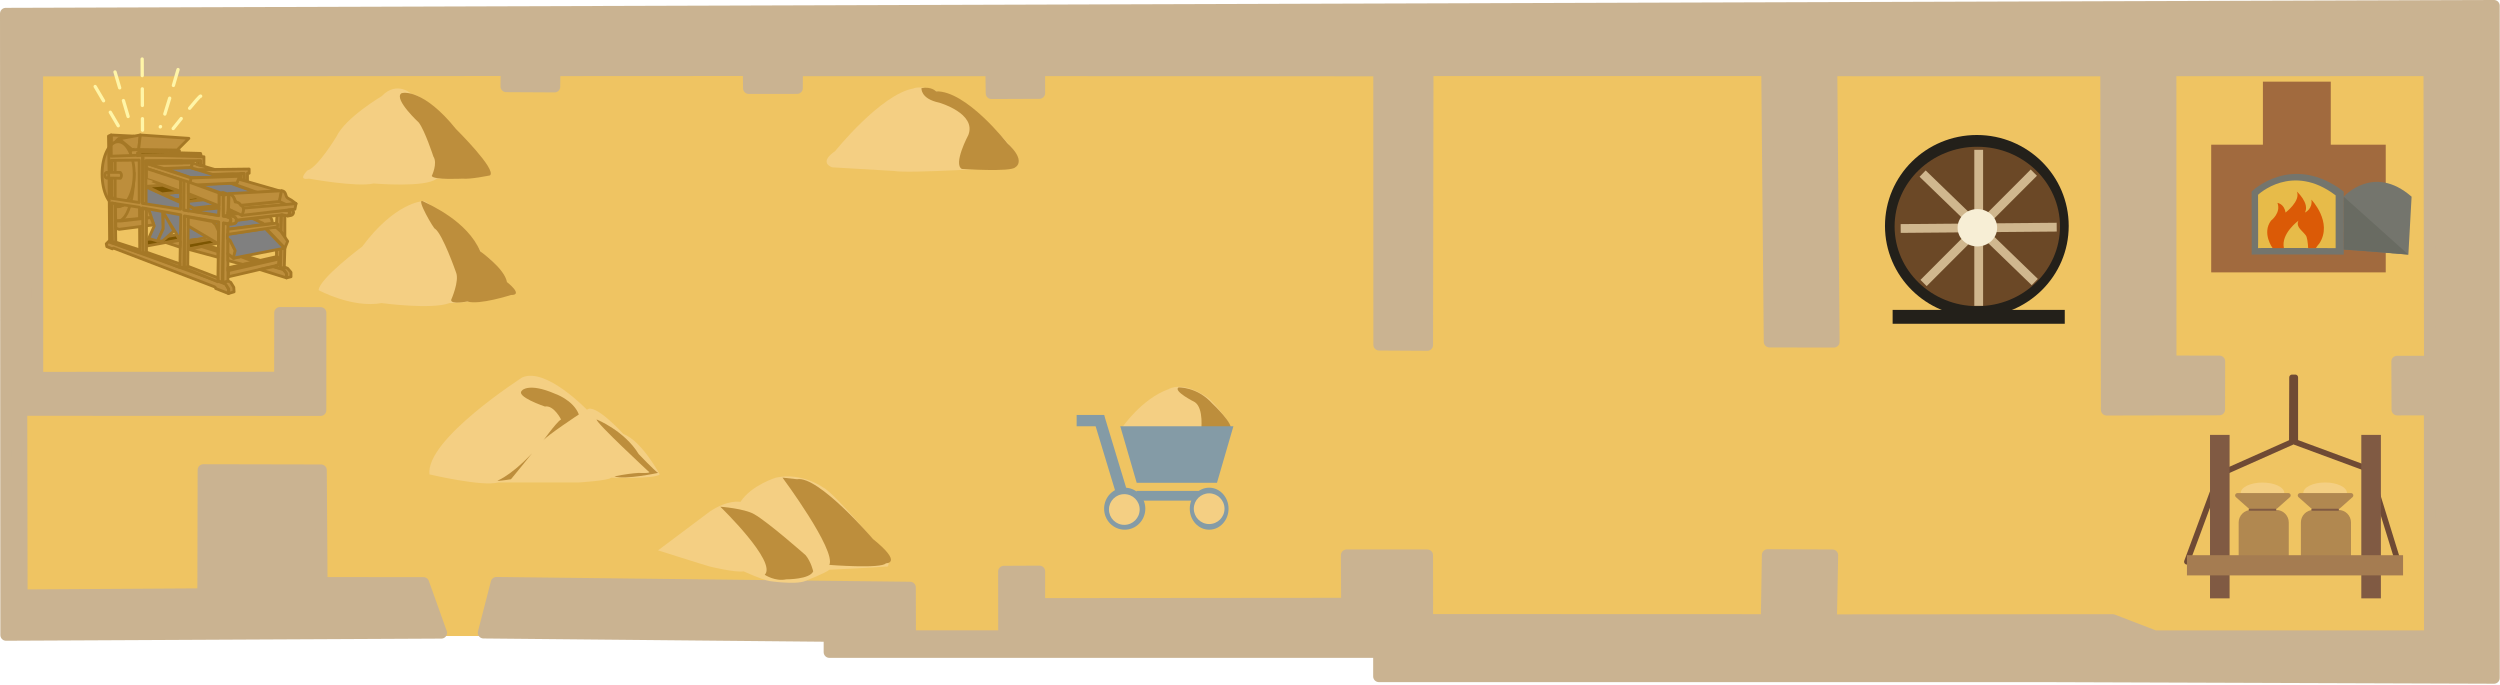
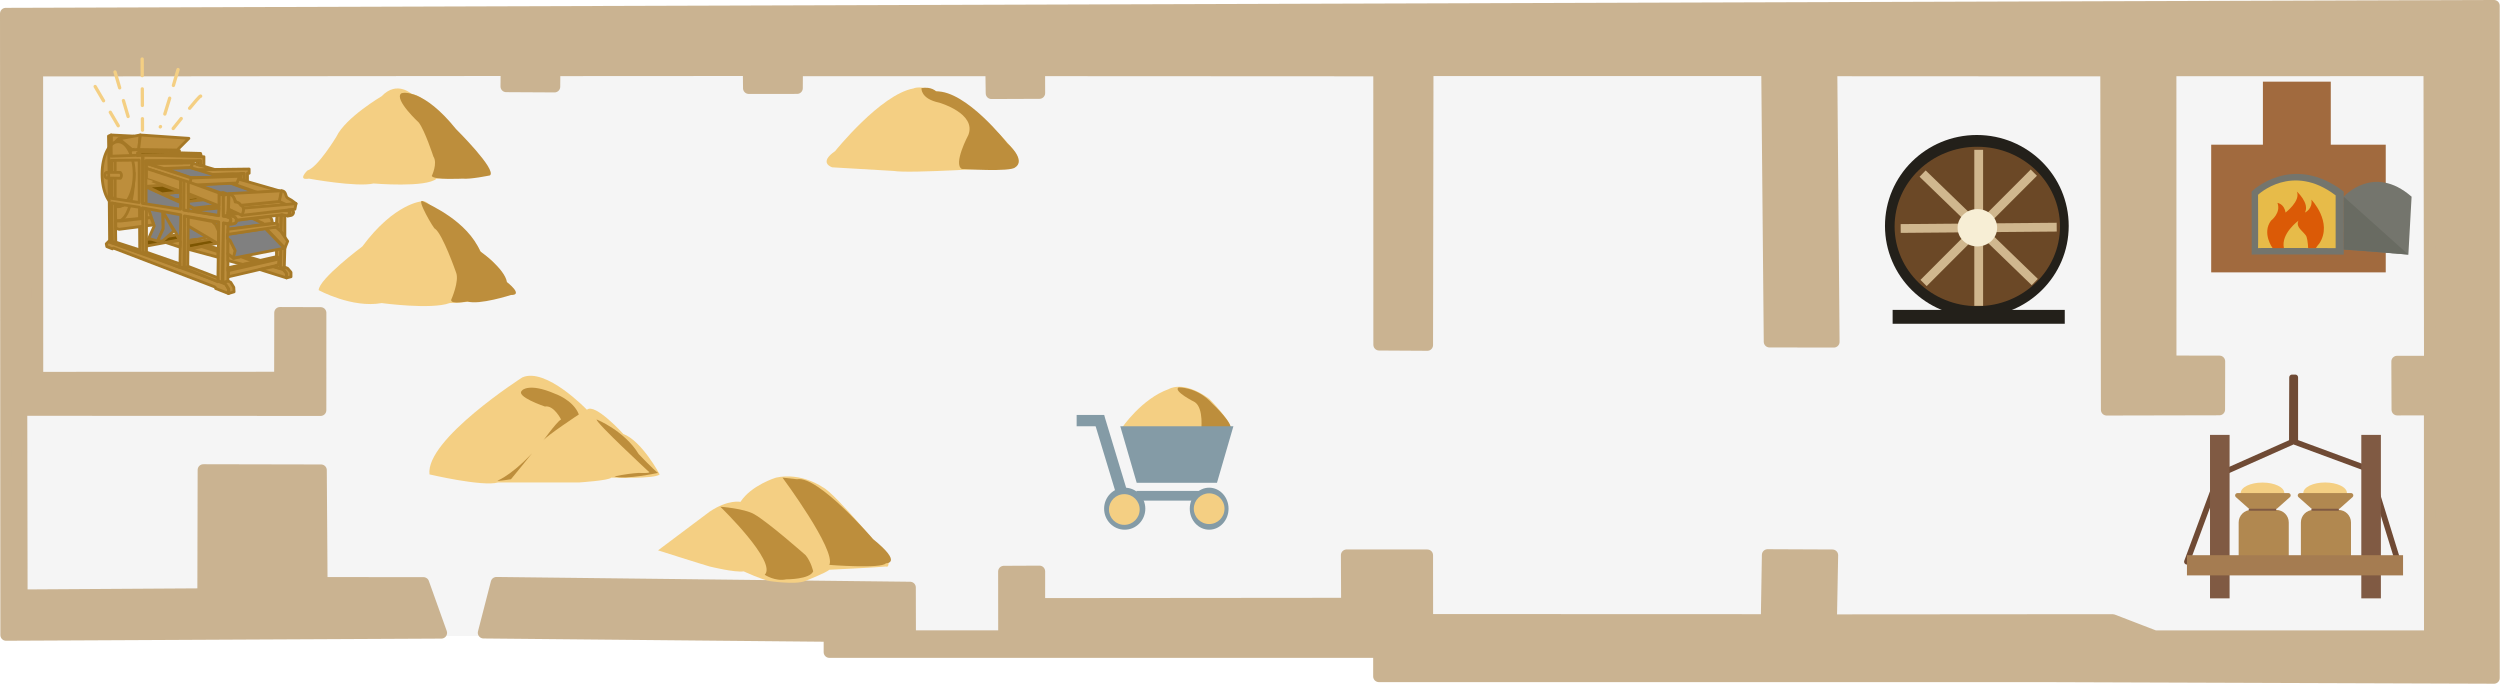
<svg xmlns="http://www.w3.org/2000/svg" width="100%" height="100%" viewBox="0 0 1827 500" version="1.1" xml:space="preserve" style="fill-rule:evenodd;clip-rule:evenodd;stroke-linecap:round;stroke-linejoin:round;stroke-miterlimit:1.5;">
  <g id="floor-plan-base">
    <g id="floor">
-       <rect x="8.417" y="13.787" width="1816.1" height="451.01" style="fill:#efc462;" />
+       <rect x="8.417" y="13.787" width="1816.1" height="451.01" style="fill:#F5F5F5;" />
    </g>
    <g id="walls">
      <path d="M4.167,9.906l0.26,454.192l318.124,-1.572l-13.078,-36.581l-74.256,-0.065l-0.561,-82.28l-86.055,-0.178l-0.213,90.689l-132.386,0.833l-0.233,-135.238l218.549,0.087l0.031,-71.157l-29.757,-0.096l-0.085,47.305l-177.078,0.067l-0.09,-224.229l59.238,-0.035l283.477,-0.277l-0.131,11.808l35.325,0.197l0.101,-11.915l141.668,-0.085l0.155,13.101l35.345,-0.022l0.088,-12.953l141.675,0.038l0.246,16.666l35.101,-0.141l-0.037,-16.586l248.176,0.134l0.052,200.375l35.287,0.21l0.317,-200.782l247.864,0.024l1.829,198.311l47.08,0.085l-1.661,-198.298l200.521,0.106l0.459,247.864l82.397,-0.177l0.086,-35.276l-35.603,-0.069l-0.046,-212.454l188.898,-0.056l0.39,212.704l-23.883,0.008l0.142,35.25l23.663,-0.03l0.065,165.445l-200.942,-0.017l-30.739,-11.837l-205.669,0.157l0.88,-47.415l-47.4,-0.216l-0.791,47.48l-247.813,-0.093l-0.044,-47.172l-59.01,-0.029l0.157,35.327l-224.634,0.212l0.009,-23.717l-26.033,0.124l0.056,47.161l-68.452,0.013l-0.084,-35.522l-302.323,-3.491l-9.449,36.614l252.756,2.418l0,11.755l401.575,0l0,17.717l484.252,0l330.709,1.181l0,-491.339l-1818.465,5.74Z" style="fill:#cab391;stroke:#cab391;stroke-width:8.33px;" />
    </g>
  </g>
  <g id="freight-elevator">
    <path id="lift-cables" d="M1598.222,410.507l23.622,-63.82l53.065,-23.622l0.147,-47.244l2.3,0l0,47.244l54.331,20.079l20.079,64.961" style="fill:none;stroke:#6f4a34;stroke-width:4.17px;" />
    <rect id="lift-frame-right" x="1615.073" y="317.815" width="14.313" height="119.47" style="fill:#805a43;" />
    <rect id="lift-frame-left" x="1725.642" y="317.815" width="14.313" height="119.47" style="fill:#805a43;" />
    <g id="elevator-cargo">
      <ellipse id="pile-left" cx="1699.206" cy="360.269" rx="15.945" ry="7.677" style="fill:#f4cf83;" />
      <ellipse id="pile-right" cx="1653.438" cy="360.329" rx="15.945" ry="7.677" style="fill:#f4cf83;" />
      <path id="bag-left" d="M1672.631,381.824l0,24.213c0,5.052 -4.102,9.154 -9.154,9.154l-18.307,0c-5.052,0 -9.154,-4.102 -9.154,-9.154l0,-24.213c0,-5.052 4.102,-9.154 9.154,-9.154l18.307,0c5.052,0 9.154,4.102 9.154,9.154Z" style="fill:#b18850;" />
      <path id="bag-top-left" d="M1680.895,360.353l37.205,-0.025c0.706,-0 1.338,0.435 1.589,1.095c0.251,0.659 0.069,1.405 -0.458,1.875l-9.296,8.274c-0.311,0.277 -0.713,0.43 -1.129,0.43l-18.602,0.012c-0.416,0 -0.818,-0.152 -1.129,-0.429l-9.307,-8.262c-0.528,-0.468 -0.711,-1.214 -0.461,-1.874c0.25,-0.66 0.882,-1.096 1.588,-1.097Z" style="fill:#b18850;" />
      <path id="bag-top-right" d="M1635.13,360.353l37.205,-0.025c0.706,-0 1.338,0.435 1.589,1.095c0.251,0.659 0.069,1.405 -0.458,1.875l-9.296,8.274c-0.311,0.277 -0.713,0.43 -1.129,0.43l-18.602,0.012c-0.416,0 -0.818,-0.152 -1.129,-0.429l-9.307,-8.262c-0.528,-0.468 -0.711,-1.214 -0.461,-1.874c0.25,-0.66 0.882,-1.096 1.588,-1.097Z" style="fill:#b18850;" />
      <path id="bag-right" d="M1718.104,381.824l0,24.213c0,5.052 -4.102,9.154 -9.154,9.154l-18.307,0c-5.052,0 -9.154,-4.102 -9.154,-9.154l0,-24.213c0,-5.052 4.102,-9.154 9.154,-9.154l18.307,0c5.052,0 9.154,4.102 9.154,9.154Z" style="fill:#b18850;" />
      <path id="cord-right" d="M1709.246,372.154l0,0.738c0,0.204 -0.165,0.369 -0.369,0.369l-19.341,0c-0.204,0 -0.369,-0.165 -0.369,-0.369l0,-0.738c0,-0.204 0.165,-0.369 0.369,-0.369l19.341,0c0.204,0 0.369,0.165 0.369,0.369Z" style="fill:#805a43;" />
      <path id="cord-left" d="M1663.478,372.154l0,0.738c0,0.204 -0.165,0.369 -0.369,0.369l-19.341,0c-0.204,0 -0.369,-0.165 -0.369,-0.369l0,-0.738c0,-0.204 0.165,-0.369 0.369,-0.369l19.341,0c0.204,0 0.369,0.165 0.369,0.369Z" style="fill:#805a43;" />
    </g>
    <rect id="lift-base" x="1598.222" y="405.741" width="157.934" height="14.758" style="fill:#a57c51;" />
  </g>
  <g id="funace-area">
    <path id="furnace-structure" d="M1703.34,105.741l40.157,-0l0,93.307l-127.559,0l0,-93.307l37.795,0l0,-46.063l49.606,0l0,46.063Z" style="fill:#a16a3e;" />
    <clipPath id="_clip1">
      <path id="furnace-structure1" d="M1703.34,105.741l40.157,-0l0,93.307l-127.559,0l0,-93.307l37.795,0l0,-46.063l49.606,0l0,46.063Z" />
    </clipPath>
    <g clip-path="url(#_clip1)">
      <path id="fireplace-frame" d="M1712.789,186.056c0,0 -67.519,-0.281 -67.323,0c0.196,0.281 0,-46.063 0,-46.063c0,0 29.44,-29.002 67.323,0l-0,46.063Z" style="fill:#74756d;" />
      <path id="fireplace" d="M1706.883,181.331c0,0 -56.858,-0.236 -56.693,0c0.165,0.236 -0,-38.975 -0,-38.975c0,0 24.792,-23.852 56.693,0.422l-0,38.553Z" style="fill:#e7bb49;" />
      <path id="flames" d="M1660.82,181.332c0,0 -8.004,-10.853 -1.181,-20.079c0,0 7.498,-5.566 4.724,-12.992c0,0 4.972,0.663 5.906,7.087c0,0 11.256,-8.558 8.268,-15.354c0,0 9.532,8.535 5.906,15.354c0,0 5.833,-2.673 4.724,-9.449c0,0 15.751,16.435 5.906,31.89c0,0 -3.109,3.607 -2.362,3.543l-5.906,0c0,0 -0.255,-5.643 -1.181,-8.268c-1.181,-3.346 -8.451,-6.733 -5.906,-11.811c0,0 -13.008,9.41 -10.63,20.079l-8.268,0Z" style="fill:#db5a06;" />
    </g>
    <path id="funace-door" d="M1760.033,186.058c0,0 -47.388,-3.883 -47.244,-3.647c0.145,0.236 0,-38.68 0,-38.68c0,0 21.692,-24.353 49.606,0l-2.362,42.327Z" style="fill:#74756d;" />
    <path id="fireplace-door-shade" d="M1760.033,186.058c0,0 -47.388,-3.883 -47.244,-3.647c0.145,0.236 0,-38.68 0,-38.68l47.244,42.327Z" style="fill:#696b62;" />
  </g>
  <g id="grain-mounds-container">
    <g id="pile5">
      <path d="M480.899,402.198c0,0 33.716,10.718 37.795,11.811c0,0 18.369,4.541 24.803,3.543c0,0 13.062,6.022 18.898,7.087c0,0 18.685,2.856 25.984,0c0,0 15.499,-6.127 17.717,-8.268c0,0 35.729,-1.713 41.339,-2.362c0,0 3.401,1.774 1.181,-7.087c0,0 -38.307,-46.625 -47.244,-50.787c0,0 -15.481,-11.156 -34.252,-7.087c0,0 -18.025,5.456 -25.984,17.717c0,0 -8.869,-1.952 -22.441,7.087l-37.795,28.346Z" style="fill:#f4cf83;" />
      <path d="M571.844,349.049c0,0 39.391,53.072 34.252,63.78c0,0 38.019,2.994 41.339,-1.181c0,0 12.831,0.285 -9.449,-17.717c0,0 -39.97,-46.619 -55.512,-43.701l-10.63,-1.181Z" style="fill:#bd8e3c;" />
      <path d="M526.396,370.308c0,0 41.892,40.52 32.456,49.732c0,0 7.661,5.114 15.748,3.336c0,0 17.071,0.127 19.685,-5.824c0,0 -1.495,-6.894 -5.532,-11.811c0,0 -27.252,-24.098 -37.645,-30.004c-7.333,-4.167 -24.713,-5.429 -24.713,-5.429Z" style="fill:#bd8e3c;" />
    </g>
    <g id="pile4">
      <path d="M423.025,352.592c0,0 22.271,-1.425 23.622,-3.543c0,0 32.51,1.113 35.433,-2.362c0,0 -12.856,-24.339 -26.537,-29.528c0,0 -20.761,-22.992 -26.612,-17.717c0,0 -30.061,-31.321 -47.244,-23.622c0,0 -70.861,45.332 -67.825,70.866c0,0 38.79,9.149 50.108,5.906l59.055,0Z" style="fill:#f4cf83;" />
      <path d="M381.686,285.144c0,0 5.107,-5.487 23.622,2.488c0,0 13.571,4.487 17.717,15.25c0,0 -23.435,15.451 -25.984,19.002c-2.55,3.551 9.941,-13.997 12.992,-15.354c0,0 -5.321,-10.641 -11.811,-9.449c0,0 -22.368,-7.51 -16.535,-11.811l0,-0.125Z" style="fill:#bd8e3c;" />
      <path d="M436.017,306.529c0,0 20.387,8.255 30.709,25.28c0,0 11.275,11.867 14.173,13.789c0,0 -24.151,5.205 -31.89,2.578c0,0 7.684,-1.874 17.717,-2.578c0,0 10.602,0.564 7.087,-1.149c0,0 -38.709,-35.848 -37.795,-37.92Z" style="fill:#bd8e3c;" />
      <path d="M388.773,331.332c0,0 -13.579,16.936 -15.354,18.898c0,0 -7.12,1.171 -9.449,1.181c-2.329,0.011 6.764,-1.119 24.803,-20.079Z" style="fill:#bd8e3c;" />
    </g>
    <g id="pile3">
      <path d="M308.458,147.08c0,0 -20.079,1.185 -43.701,33.071c0,0 -31.61,23.578 -31.89,31.89c0,0 24.489,13.358 46.063,9.449c0,0 36.403,4.948 49.606,0c0,0 38.16,-1.128 43.701,-9.449c0,0 -6.426,-20.274 -20.079,-26.656c0,0 -9.89,-20.91 -28.346,-25.312c0,0 -11.213,-14.652 -15.354,-12.992Z" style="fill:#f4cf83;" />
      <path d="M309.049,147.08c5.512,2.756 32.506,14.553 41.929,36.614c0,0 17.899,12.625 19.488,22.441c0,0 12.563,9.65 2.953,9.449c0,0 -23.316,7.531 -31.89,4.724c0,0 -12.333,2.414 -11.811,-1.181c0,0 6.19,-13.859 3.543,-20.079c0,0 -9.779,-28.038 -15.354,-31.89c-0.414,0.984 -14.37,-22.835 -8.858,-20.079Z" style="fill:#bd8e3c;" />
      <path d="M412.395,310.072l-8.268,0" style="fill:none;" />
    </g>
    <g id="pile2">
      <path d="M608.156,122.277c0,0 -10.445,-3.192 2.123,-11.811c0,0 33.349,-41.549 57.265,-45.82c0,0 12.54,-6.984 50.551,22.198c0,0 44.031,36.5 17.922,35.433c0,0 -71.854,4.716 -82.677,2.663l-45.184,-2.663Z" style="fill:#f4cf83;" />
      <path d="M702.946,123.458c0,0 35.749,2.407 38.976,-1.181c0,0 8.737,-4.275 -5.906,-17.717c0,0 -29.819,-38.452 -51.969,-37.795c0,0 -3.321,-3.717 -10.63,-2.362c0,0 -0.868,7.76 12.992,10.63c0,0 27.406,7.862 21.26,23.622c0,0 -11.373,21.31 -4.724,24.803Z" style="fill:#bd8e3c;" />
    </g>
    <g id="pile1">
      <path d="M301.372,69.127c0,0 -11.016,-10.83 -22.441,1.181c0,0 -26.426,15.55 -33.071,29.528c0,0 -13.562,22.497 -21.26,24.803c0,0 -7.662,7.477 1.181,5.906c0,0 35.041,6.416 47.244,3.543c0,0 38.393,3.259 46.063,-3.543c0,0 17.956,-0.898 28.346,-1.181c0,0 14.098,1.216 3.543,-11.811c0,0 -12.335,-19.618 -22.441,-25.984c0,0 -20.524,-23.889 -27.165,-22.441Z" style="fill:#f4cf83;" />
      <path d="M293.104,68.343c1.146,-1.029 16.568,-3.338 40.157,25.984c0,0 30.132,29.821 24.803,33.855c0,0 -14.414,3.033 -20.079,2.362c0,0 -21.224,1.128 -22.441,-1.966c0,0 4.461,-9.169 1.181,-14.173c0,0 -6.156,-18.824 -10.63,-24.803c0,0 -18.058,-16.711 -12.992,-21.26Z" style="fill:#bd8e3c;" />
    </g>
  </g>
  <g id="wheel">
-     <ellipse id="wheel-outer" cx="1444.679" cy="165.097" rx="67.138" ry="66.442" style="fill:#23201a;" />
-     <ellipse id="wheel-middle" cx="1445.015" cy="165.496" rx="60.437" ry="58.243" style="fill:#6b4826;" />
-     <rect id="wheel-spoke4" x="1442.818" y="109.483" width="6.424" height="114.026" style="fill:#d0b78e;" />
-     <path id="wheel-spoke3" d="M1488.601,128.436l-80.597,80.66l-4.544,-4.541l80.597,-80.66l4.544,4.541Z" style="fill:#d0b78e;" />
-     <path id="wheel-spoke2" d="M1503.069,169.216l-114.021,0.983l-0.055,-6.424l114.021,-0.983l0.055,6.424Z" style="fill:#d0b78e;" />
-     <path id="wheel-spoke1" d="M1484.786,208.434l-81.976,-79.257l4.465,-4.618l81.976,79.257l-4.465,4.618Z" style="fill:#d0b78e;" />
-     <ellipse id="wheel-center" cx="1445.063" cy="166.451" rx="14.454" ry="13.651" style="fill:#f7eed5;" />
+     <ellipse class="wheel-part" id="wheel-outer" cx="1444.679" cy="165.097" rx="67.138" ry="66.442" style="fill:#23201a;" />
+     <ellipse class="wheel-part" id="wheel-middle" cx="1445.015" cy="165.496" rx="60.437" ry="58.243" style="fill:#6b4826;" />
+     <rect class="wheel-part" id="wheel-spoke4" x="1442.818" y="109.483" width="6.424" height="114.026" style="fill:#d0b78e;" />
+     <path class="wheel-part" id="wheel-spoke3" d="M1488.601,128.436l-80.597,80.66l-4.544,-4.541l80.597,-80.66l4.544,4.541Z" style="fill:#d0b78e;" />
+     <path class="wheel-part" id="wheel-spoke2" d="M1503.069,169.216l-114.021,0.983l-0.055,-6.424l114.021,-0.983l0.055,6.424Z" style="fill:#d0b78e;" />
+     <path class="wheel-part" id="wheel-spoke1" d="M1484.786,208.434l-81.976,-79.257l4.465,-4.618l81.976,79.257l-4.465,4.618Z" style="fill:#d0b78e;" />
+     <ellipse class="wheel-part" id="wheel-center" cx="1445.063" cy="166.451" rx="14.454" ry="13.651" style="fill:#f7eed5;" />
    <rect id="wheel-base" x="1383.134" y="226.467" width="125.793" height="10.142" style="fill:#23201a;" />
  </g>
  <g id="transport-cart">
    <rect id="cart-base" x="830.505" y="358.76" width="47.244" height="7.087" style="fill:#849ba6;" />
    <path id="cart-body-hand2" d="M806.883,303.249l16.435,54.281l-7.966,2.412l-16.435,-54.281l7.966,-2.412Z" style="fill:#849ba6;" />
    <rect id="cart-body-hand" x="786.805" y="303.249" width="20.079" height="8.268" style="fill:#849ba6;" />
    <ellipse id="cart-wheel-left" cx="821.942" cy="371.753" rx="15.059" ry="15.354" style="fill:#849ba6;" />
    <ellipse id="cart-wheel-right" cx="883.655" cy="371.753" rx="14.173" ry="15.354" style="fill:#849ba6;" />
    <circle id="cart-wheel-inside-left" cx="821.647" cy="372.343" r="11.22" style="fill:#f4cf83;" />
    <circle id="cart-wheel-inside-right" cx="883.655" cy="371.753" r="11.22" style="fill:#f4cf83;" />
    <path id="cart-pile1" d="M819.875,312.697c0,0 14.356,-21.313 34.252,-28.346c0,0 10.35,-6.914 29.528,7.087c0,0 17.725,17.705 15.354,22.441c0,0 -67.699,9.126 -79.134,-1.181Z" style="fill:#f4cf83;" />
    <path id="cart-pile2" d="M861.214,283.17c0,0 13.566,-0.698 24.803,11.811c0,0 16.309,15.29 12.992,18.898c0,0 -22.208,5.315 -21.26,1.181c0,0 2.286,-16.83 -4.724,-21.26c0,0 -15.736,-7.895 -11.811,-10.63Z" style="fill:#bd8e3c;" />
    <path id="cart-body" d="M818.694,311.516l82.677,0l-12.011,41.339l-58.655,0l-12.011,-41.339Z" style="fill:#849ba6;" />
  </g>
  <g id="grain-pre-cleaner">
    <g>
      <path d="M95.197,109.667l6.118,-0.408l29.774,0.816l0,3.263l-31.405,1.224l-4.486,1.224l0,-6.118Z" style="fill:#bd8e3c;" />
      <clipPath id="_clip2">
        <path d="M95.197,109.667l6.118,-0.408l29.774,0.816l0,3.263l-31.405,1.224l-4.486,1.224l0,-6.118Z" />
      </clipPath>
      <g clip-path="url(#_clip2)">
        <path d="M107.025,174.925l0,4.894l25.695,-4.486l-0.816,-4.894l-24.88,4.486Z" style="fill:#bd8e3c;stroke:#a57826;stroke-width:2.08px;" />
      </g>
      <path d="M95.197,109.667l6.118,-0.408l29.774,0.816l0,3.263l-31.405,1.224l-4.486,1.224l0,-6.118Z" style="fill:none;stroke:#a57826;stroke-width:2.08px;" />
      <path d="M81.33,98.655l16.315,0.816l-11.012,2.039l-2.855,2.855l-2.447,1.224l0,-6.934Z" style="fill:#bd8e3c;stroke:#a57826;stroke-width:2.08px;" />
      <path d="M96.421,116.193l5.71,-0.408l2.447,12.644l17.724,5.714l-16.649,3.66l-0.197,12.579l7.28,5.42l1.284,2.992c0,0 -25.6,1.909 -25.756,2.264c-0.156,0.355 -2.786,0 -2.786,0l10.943,-44.865Z" style="fill:#bd8e3c;stroke:#a57826;stroke-width:2.08px;" />
      <path d="M106.617,175.129l22.432,-3.467l2.039,3.671l-24.064,4.486l-0.408,-4.69Z" style="fill:#7d5602;stroke:#a57826;stroke-width:2.08px;" />
      <path d="M166.573,163.913c0,0 6.823,0.42 6.118,-2.756l12.2,-1.73l7.276,3.671l0.918,0.834l-26.511,3.652l0,-3.671Z" style="fill:#808080;stroke:#a57826;stroke-width:2.08px;" />
      <path d="M119.261,141.48l14.275,-1.224l10.197,3.671l-15.091,2.039l-9.381,-4.486Z" style="fill:#808080;stroke:#a57826;stroke-width:2.08px;" />
      <path d="M149.443,145.967l-17.13,2.039l-3.263,-2.039l14.275,-2.039l6.118,2.039Z" style="fill:#7d5602;stroke:#a57826;stroke-width:2.08px;" />
      <path d="M141.693,152.493l0.408,1.224l17.946,-1.631l0,-2.039l-18.354,2.447Z" style="fill:#7d5602;stroke:#a57826;stroke-width:2.08px;" />
      <path d="M151.482,173.294l-18.354,4.079l-14.275,-22.432l0.408,12.236l-4.079,8.973l-6.526,-1.928l4.079,-9.084l-4.079,-12.236l-2.039,0l0,-16.315l22.432,10.197l12.236,5.302l0.408,4.894l-6.526,-0l0,8.157l2.447,0l13.867,8.157Z" style="fill:#808080;stroke:#a57826;stroke-width:2.08px;" />
      <path d="M118.853,176.149l8.157,-7.342l-7.749,-13.867l0,12.236l-4.079,8.973l3.671,0Z" style="fill:#808080;stroke:#a57826;stroke-width:2.08px;" />
      <path d="M144.14,134.955l24.064,-1.224l18.762,6.934l-18.354,2.855l-24.472,-8.565Z" style="fill:#808080;stroke:#a57826;stroke-width:2.08px;" />
      <path d="M85,103.141l1.631,-1.631l9.789,7.749l-1.631,1.631c0,0 -7.393,-6.472 -9.789,-7.749Z" style="fill:#7d5602;stroke:#a57826;stroke-width:2.08px;" />
      <path d="M78.067,180.227l4.079,1.631c0,0 0.3,-0.867 1.224,-0.408l73.415,28.143c0,0 0.881,0.348 0.816,1.224l9.381,3.671l0,-3.263l-2.039,-3.671l-84.835,-30.59c0,0 -0.651,-0.261 -0.408,-0.816l-2.039,2.039l0.408,2.039Z" style="fill:#bd8e3c;stroke:#a57826;stroke-width:2.08px;" />
      <path d="M98.052,126.39c0,0 -0.104,29.317 -9.789,34.668l-3.671,0.408l-0.408,-11.012c0,0 1.696,1.366 4.486,0c0,0 6.306,0.99 9.381,-24.064Z" style="fill:#bd8e3c;stroke:#a57826;stroke-width:2.08px;" />
      <ellipse cx="86.326" cy="127.205" rx="11.726" ry="23.656" style="fill:#bd8e3c;stroke:#a57826;stroke-width:2.08px;" />
      <path d="M134.813,156.979l2.801,1.569l-0.408,36.434l-2.401,0.963l0.008,-38.966Z" style="fill:#bd8e3c;stroke:#a57826;stroke-width:2.08px;" />
      <path d="M79.698,130.06l2.039,0l0,14.887l19.985,3.059l0,-30.998l-20.393,0.204l0,8.769l-1.631,0l-0.408,-26.511l1.835,-0.816l0.204,15.499l22.84,-0.816l0,35.28l27.783,4.283l-0.055,-24.472l2.577,0l-0.124,25.084l25.491,4.079l0.204,-16.111l3.042,0.951l0.017,15.568c0,0 5.623,0.16 5.506,3.059c0,0 0.144,1.903 -1.631,2.447l-3.671,-0.612l-0.816,43.437l-3.263,-1.224l0.612,-42.826l-25.084,-4.486l-0.408,37.931l-2.855,-0.816l0.612,-37.931l-28.143,-5.098l0.612,33.241l-2.447,-0.816l-0.204,-32.833l-20.189,-3.059l0.408,29.163l-2.039,-1.021l-0.408,-46.496Z" style="fill:#bd8e3c;stroke:#a57826;stroke-width:2.08px;" />
      <path d="M159.639,168.807l-2.039,-4.486l-2.447,-2.447l4.486,0.408l-0,6.526Z" style="fill:#808080;stroke:#a57826;stroke-width:2.08px;" />
      <path d="M142.101,153.716l0,0.816l17.538,2.855l0.408,-5.302l-17.946,1.631Z" style="fill:#808080;stroke:#a57826;stroke-width:2.08px;" />
      <path d="M137.615,147.191l0,2.855l4.079,2.039l17.538,-2.039l-9.789,-4.079l-11.828,1.224Z" style="fill:#808080;stroke:#a57826;stroke-width:2.08px;" />
      <path d="M166.981,214.488l4.079,-1.224l-0.204,-3.263l-2.24,-3.671l-2.042,-1.02l-3.875,1.02l2.243,1.428l2.243,3.467l-0.204,3.263Z" style="fill:#bd8e3c;stroke:#a57826;stroke-width:2.08px;" />
      <path d="M162.902,206.535l3.671,-1.224l0,-41.398l-3.263,-0.816l-0.408,43.437Z" style="fill:#bd8e3c;stroke:#a57826;stroke-width:2.08px;" />
      <path d="M163.718,157.795l2.855,-0.408c0,0 5.763,0.285 6.118,2.855c0,0 0.047,2.371 -0.816,2.855c-0.969,0.544 -4.591,0.567 -4.996,0.408c-0.405,-0.159 1.515,-0.952 1.736,-1.631c0.221,-0.68 0.225,-1.918 -0.411,-2.447c-0.816,-0.68 -4.486,-1.631 -4.486,-1.631Z" style="fill:#bd8e3c;stroke:#a57826;stroke-width:2.08px;" />
      <path d="M163.31,157.795l3.263,-0.408l0.408,-15.499l-3.671,0.408l0,15.499Z" style="fill:#bd8e3c;stroke:#a57826;stroke-width:2.08px;" />
      <path d="M160.047,141.48l3.263,1.224l3.569,-0.816l-3.977,-1.224l-2.855,0.816Z" style="fill:#bd8e3c;stroke:#a57826;stroke-width:2.08px;" />
      <path d="M81.689,117.417l2.496,0l0,27.327l-2.447,0l-0.048,-27.327Z" style="fill:#bd8e3c;stroke:#a57826;stroke-width:2.08px;" />
      <path d="M134.352,153.308l3.263,0.816l0,-26.103l40.786,-1.224l0,4.894l2.447,0.816l0,-5.91l1.224,0.038l0,-3.102l-48.536,0.612l0,3.671l1.02,0l-0.204,25.491Z" style="fill:#bd8e3c;stroke:#a57826;stroke-width:2.08px;" />
      <path d="M175.954,131.284l0,-4.413l2.24,-0.073l0.208,4.894l-2.447,-0.408Z" style="fill:#bd8e3c;stroke:#a57826;stroke-width:2.08px;" />
      <path d="M78.271,125.982l9.585,0c0,0 1.902,1.734 0.204,4.283l-9.993,-0.204c0,0 1.794,-1.036 0.204,-4.079Z" style="fill:#bd8e3c;stroke:#a57826;stroke-width:2.08px;" />
      <ellipse cx="78.067" cy="128.021" rx="1.428" ry="2.039" style="fill:#bd8e3c;stroke:#a57826;stroke-width:2.08px;" />
      <path d="M82.145,177.372l2.447,-0.408l17.538,5.71l0,2.039l-19.985,-7.342Z" style="fill:#bd8e3c;stroke:#a57826;stroke-width:2.08px;" />
      <path d="M81.737,148.414l2.447,0.408l0.408,27.735l-2.447,0.816c0,0 -0.633,-28.783 -0.408,-28.958Z" style="fill:#bd8e3c;stroke:#a57826;stroke-width:2.08px;" />
      <path d="M119.836,123.025l19.41,-0.487l22.432,6.992l-22.432,0.203l-19.41,-6.708Z" style="fill:#808080;stroke:#a57826;stroke-width:2.08px;" />
      <path d="M84.593,161.466l4.079,0l21.617,-2.447l2.039,5.302l-25.287,3.263l-2.447,-0.816l0,-5.302Z" style="fill:#bd8e3c;stroke:#a57826;stroke-width:2.08px;" />
      <path d="M87.04,101.51l15.499,-2.855c0,0 -1.114,10.066 -1.224,10.197c-0.11,0.13 -4.894,0.408 -4.894,0.408l-9.381,-7.749Z" style="fill:#bd8e3c;stroke:#a57826;stroke-width:2.08px;" />
      <path d="M138.023,101.102l-8.565,8.565l-28.143,-0.408l1.224,-10.604l35.484,2.447Z" style="fill:#bd8e3c;stroke:#a57826;stroke-width:2.08px;" />
      <path d="M140.47,119.048l-0.408,3.671l4.486,1.224l12.644,0l-16.722,-4.894Z" style="fill:#bd8e3c;stroke:#a57826;stroke-width:2.08px;" />
      <path d="M155.561,127.613l15.091,-0.408l4.079,1.224l-15.091,0.816l-4.079,-1.631Z" style="fill:#bd8e3c;stroke:#a57826;stroke-width:2.08px;" />
      <path d="M175.954,150.046c-0.253,-0.301 28.143,-2.855 28.143,-2.855l7.342,3.263l-33.445,3.263c0,0 -1.786,-3.369 -2.039,-3.671Z" style="fill:#bd8e3c;stroke:#a57826;stroke-width:2.08px;" />
      <path d="M174.322,130.876l-1.224,2.855c0,0 -4.106,0.238 -4.486,0c-0.38,-0.238 19.577,6.934 19.577,6.934l15.907,-1.224l-29.774,-8.565Z" style="fill:#bd8e3c;stroke:#a57826;stroke-width:2.08px;" />
      <path d="M167.389,141.48l38.339,-2.039l-1.224,7.749l-28.55,2.855c0,0 -1.452,-1.46 -3.467,-2.039c0,0 -0.993,-2.593 -1.835,-3.671c-0.85,-1.088 -1.72,-2.194 -3.263,-2.855Z" style="fill:#bd8e3c;stroke:#a57826;stroke-width:2.08px;" />
      <path d="M202.465,156.979l2.855,0l0,12.236l-3.263,-2.855l0,-3.671l0.408,-5.71Z" style="fill:#bd8e3c;stroke:#a57826;stroke-width:2.08px;" />
      <path d="M172.691,156.163l-6.118,0.408l0,0.816c0,0 5.01,0.043 6.118,2.447l0,1.02l33.649,-3.875l3.875,0.816c0,0 2.834,-2.273 0.204,-3.875l-3.875,0l-33.853,2.243Z" style="fill:#bd8e3c;stroke:#a57826;stroke-width:2.08px;" />
      <path d="M166.573,155.348l4.079,-0.816l2.855,1.631l-6.934,0.816l0,-1.631Z" style="fill:#bd8e3c;stroke:#a57826;stroke-width:2.08px;" />
      <path d="M205.728,139.441l-1.631,7.749l5.302,2.447l6.934,-0.816c0,0 -2.175,-1.699 -3.263,-2.447c-1.057,-0.727 -2.33,-1.159 -3.263,-2.039c-1.224,-1.156 -0.741,-4.896 -4.079,-4.894Z" style="fill:#bd8e3c;stroke:#a57826;stroke-width:2.08px;" />
      <path d="M216.332,148.822l-0.816,4.079l-38.747,4.486l1.224,-5.302l38.339,-3.263Z" style="fill:#bd8e3c;stroke:#a57826;stroke-width:2.08px;" />
      <path d="M167.389,141.888c0,0 -0.378,11.67 -0.408,11.216c-0.03,-0.454 9.789,4.283 9.789,4.283c0,0 3.135,-5.853 -0.816,-7.342c0,0 -0.819,-2.313 -4.079,-2.447c0,0 -0.787,-5.557 -4.486,-5.71Z" style="fill:#bd8e3c;stroke:#a57826;stroke-width:2.08px;" />
      <path d="M121.708,177.372l8.973,-1.631l1.224,0.816l-0.408,4.079l-9.789,-3.263Z" style="fill:#bd8e3c;stroke:#a57826;stroke-width:2.08px;" />
      <path d="M139.654,175.333l3.263,-0.408l-0.408,1.631l-3.263,0.816l0.408,-2.039Z" style="fill:#bd8e3c;stroke:#a57826;stroke-width:2.08px;" />
      <path d="M137.615,177.78l15.907,-2.855l5.302,2.855l-20.801,4.079l-0.408,-4.079Z" style="fill:#7d5602;stroke:#a57826;stroke-width:2.08px;" />
      <path d="M147.403,180.227l4.079,-0.816l8.157,2.447l0,2.039l-12.236,-3.671Z" style="fill:#bd8e3c;stroke:#a57826;stroke-width:2.08px;" />
      <path d="M138.023,182.267l9.381,-2.039l11.828,3.671l0,4.079l-21.209,-5.71Z" style="fill:#bd8e3c;stroke:#a57826;stroke-width:2.08px;" />
      <path d="M175.954,187.977l3.671,-0.816l11.012,3.263l-3.671,0.816l-11.012,-3.263Z" style="fill:#bd8e3c;stroke:#a57826;stroke-width:2.08px;" />
      <path d="M166.573,185.122l4.079,3.671l5.302,-1.224l11.012,4.079l-9.381,1.631l-11.012,-2.855l0,-5.302Z" style="fill:#bd8e3c;stroke:#a57826;stroke-width:2.08px;" />
      <path d="M166.573,195.726l35.484,-8.157l1.631,1.224l-37.116,8.973l0,-2.039Z" style="fill:#bd8e3c;stroke:#a57826;stroke-width:2.08px;" />
      <path d="M204.096,189.2l-0.408,4.486l-36.708,8.565l0,-4.486l37.116,-8.565Z" style="fill:#bd8e3c;stroke:#a57826;stroke-width:2.08px;" />
      <path d="M189.821,196.95l9.789,-2.039l7.342,2.039l2.447,2.855l0,3.263l-19.577,-6.118Z" style="fill:#bd8e3c;stroke:#a57826;stroke-width:2.08px;" />
      <path d="M205.32,196.134l2.855,-0.816l2.039,0.816l2.447,2.855l0,3.263l-3.263,0.816l0,-3.263l-2.039,-2.855l-2.039,-0.816Z" style="fill:#bd8e3c;stroke:#a57826;stroke-width:2.08px;" />
      <path d="M202.057,182.267l3.263,-0.408l-0.408,14.275l-3.263,-0.816l0,-1.224l2.039,-0.816l0.408,-4.486l-2.039,-1.631l0,-4.894Z" style="fill:#bd8e3c;stroke:#a57826;stroke-width:2.08px;" />
      <path d="M205.32,181.859l2.855,-0.816l-0.408,14.275l-2.855,0.816l0.408,-14.275Z" style="fill:#bd8e3c;stroke:#a57826;stroke-width:2.08px;" />
      <path d="M205.728,156.979l2.447,0.816l-0,15.499l-2.855,-4.079l0.408,-12.236Z" style="fill:#bd8e3c;stroke:#a57826;stroke-width:2.08px;" />
      <path d="M210.622,153.512l2.855,-0.204c0,0 1.317,1.274 1.02,2.243c0,0 -0.236,1.397 -1.631,1.835c0,0 -2.077,0.501 -2.651,0.408c0,0 3.473,-2.125 0.408,-4.283Z" style="fill:#bd8e3c;stroke:#a57826;stroke-width:2.08px;" />
      <path d="M166.573,174.145l1.853,1.719l3.675,7.399l-1.261,5.326l-4.266,-3.059l0,-11.385Z" style="fill:#bd8e3c;stroke:#a57826;stroke-width:2.08px;" />
      <path d="M194.308,166.768l7.342,-0.816l3.671,3.263l4.894,7.092l-2.039,5.06l-13.867,-14.599Z" style="fill:#bd8e3c;stroke:#a57826;stroke-width:2.08px;" />
      <path d="M166.165,171.227l27.735,-4.283l13.867,14.451l-37.274,7.222l1.382,-5.506l-3.671,-7.342l-2.039,-1.596l0,-2.946Z" style="fill:#808080;stroke:#a57826;stroke-width:2.08px;" />
      <path d="M166.573,167.584l35.484,-4.486c0,0 2.72,1.379 -0.2,2.855l-35.285,5.302l0,-3.671Z" style="fill:#bd8e3c;stroke:#a57826;stroke-width:2.08px;" />
      <path d="M184.927,159.834l7.138,3.263l0.816,0.816l6.526,-0.816c0,0 -0.777,-1.145 -0.612,-1.835c0,0 -0.512,-3.013 -2.651,-2.855c0,0 -11.099,1.422 -11.216,1.428Z" style="fill:#bd8e3c;stroke:#a57826;stroke-width:2.08px;" />
      <path d="M166.981,152.901l-0.408,2.447l3.467,-0.816l-3.059,-1.631Z" style="fill:#808080;stroke:#a57826;stroke-width:2.08px;" />
      <path d="M137.615,194.716l-2.809,1.23l24.426,9.977l0,-2.887l-21.617,-8.32Z" style="fill:#bd8e3c;stroke:#a57826;stroke-width:2.08px;" />
      <path d="M175.138,128.837l-2.039,4.894c0,0 -35.325,1.709 -35.076,1.631c0.249,-0.077 1.631,-5.302 1.631,-5.302l35.484,-1.224Z" style="fill:#bd8e3c;stroke:#a57826;stroke-width:2.08px;" />
      <path d="M137.615,132.915l23.656,8.565l-1.224,0l0,8.973l-22.432,-8.973l0,-8.565Z" style="fill:#bd8e3c;stroke:#a57826;stroke-width:2.08px;" />
      <path d="M107.025,119.456l0,3.671l31.813,10.197l0.816,-3.263l-32.629,-10.604Z" style="fill:#bd8e3c;stroke:#a57826;stroke-width:2.08px;" />
      <path d="M107.025,123.127c0,0 -0.039,8.034 -0,7.749c0.039,-0.285 24.88,8.973 24.88,8.973l-0,-8.565l-24.88,-8.157Z" style="fill:#bd8e3c;stroke:#a57826;stroke-width:2.08px;" />
      <path d="M107.025,136.178l11.828,-0.813l13.052,4.892l-13.459,1.428l-11.42,-5.506Z" style="fill:#7d5602;stroke:#a57826;stroke-width:2.08px;" />
      <path d="M137.615,158.611l17.538,3.263l2.447,2.447l2.039,4.486l0,9.381l-22.025,-13.052l-0,-6.526Z" style="fill:#bd8e3c;stroke:#a57826;stroke-width:2.08px;" />
      <path d="M104.986,185.122l2.039,-0.816l24.472,8.565l-0.408,2.447l-26.103,-10.197Z" style="fill:#bd8e3c;stroke:#a57826;stroke-width:2.08px;" />
      <path d="M104.17,152.493l2.855,0.408l0,31.405l-2.447,0.816l-0.408,-32.629Z" style="fill:#bd8e3c;stroke:#a57826;stroke-width:2.08px;" />
      <path d="M104.17,148.414l2.447,0.408l0,-31.405l39.971,0l0,3.263l2.447,0.408l0,-6.526l-44.457,-1.224l-0.408,35.076Z" style="fill:#bd8e3c;stroke:#a57826;stroke-width:2.08px;" />
      <path d="M107.025,119.456l33.445,-0.408l-0.816,3.263l-19.985,0.816l-12.644,-3.671Z" style="fill:#bd8e3c;stroke:#a57826;stroke-width:2.08px;" />
      <path d="M144.344,117.62l2.039,0l0.204,3.263l-2.447,-0.612l0.204,-2.651Z" style="fill:#7d5602;stroke:#a57826;stroke-width:2.08px;" />
      <path d="M107.025,117.62l25.695,-0.204l0.408,1.631l-26.103,0.408l0,-1.835Z" style="fill:#7d5602;stroke:#a57826;stroke-width:2.08px;" />
      <path d="M102.131,110.891l44.457,1.224l0.408,1.631l-42.418,-0.408l-2.447,0l0,-2.447Z" style="fill:#7d5602;stroke:#a57826;stroke-width:2.08px;" />
      <path d="M100.499,111.706l1.631,-0.816l0,2.447l-1.631,0.408l0,-2.039Z" style="fill:#7d5602;stroke:#a57826;stroke-width:2.08px;" />
    </g>
  </g>
  <g id="grain-for-cleaner">
-     <path id="grain-for-cleaner5" d="M69.546,63.222l16.865,28.687" style="fill:none;stroke:#fff5a7;stroke-width:2.42px;stroke-dasharray:12.112,9.69,0,0,0,0;" />
-     <path id="grain-for-cleaner4" d="M103.889,43.143l0.238,51.969" style="fill:none;stroke:#fff5a7;stroke-width:2.42px;stroke-dasharray:12.112,9.69,0,0,0,0;" />
-     <path id="grain-for-cleaner3" d="M146.647,70.308c-0.064,-1.697 -20.079,23.622 -20.079,23.622" style="fill:none;stroke:#fff5a7;stroke-width:2.42px;stroke-dasharray:12.112,9.69,0,0,0,0;" />
-     <path id="grain-for-cleaner2" d="M130.112,50.82c0,0 -11.965,41.932 -12.992,41.929" style="fill:none;stroke:#fff5a7;stroke-width:2.42px;stroke-dasharray:12.112,9.69,0,0,0,0;" />
-     <path id="grain-for-cleaner1" d="M84.049,52.592l11.811,40.157" style="fill:none;stroke:#fff5a7;stroke-width:2.42px;stroke-dasharray:12.112,9.69,0,0,0,0;" />
+     <path class="grain-for-cleaner1" id="grain-for-cleaner5" d="M69.546,63.222l16.865,28.687" style="fill:none;stroke:#f4cf83;stroke-width:2.42px;stroke-dasharray:12.112,9.69,0,0,0,0;" />
+     <path class="grain-for-cleaner1" id="grain-for-cleaner4" d="M103.889,43.143l0.238,51.969" style="fill:none;stroke:#f4cf83;stroke-width:2.42px;stroke-dasharray:12.112,9.69,0,0,0,0;" />
+     <path class="grain-for-cleaner1" id="grain-for-cleaner3" d="M146.647,70.308c-0.064,-1.697 -20.079,23.622 -20.079,23.622" style="fill:none;stroke:#f4cf83;stroke-width:2.42px;stroke-dasharray:12.112,9.69,0,0,0,0;" />
+     <path class="grain-for-cleaner1" id="grain-for-cleaner2" d="M130.112,50.82c0,0 -11.965,41.932 -12.992,41.929" style="fill:none;stroke:#f4cf83;stroke-width:2.42px;stroke-dasharray:12.112,9.69,0,0,0,0;" />
+     <path class="grain-for-cleaner1" id="grain-for-cleaner1" d="M84.049,52.592l11.811,40.157" style="fill:none;stroke:#f4cf83;stroke-width:2.42px;stroke-dasharray:12.112,9.69,0,0,0,0;" />
  </g>
</svg>
